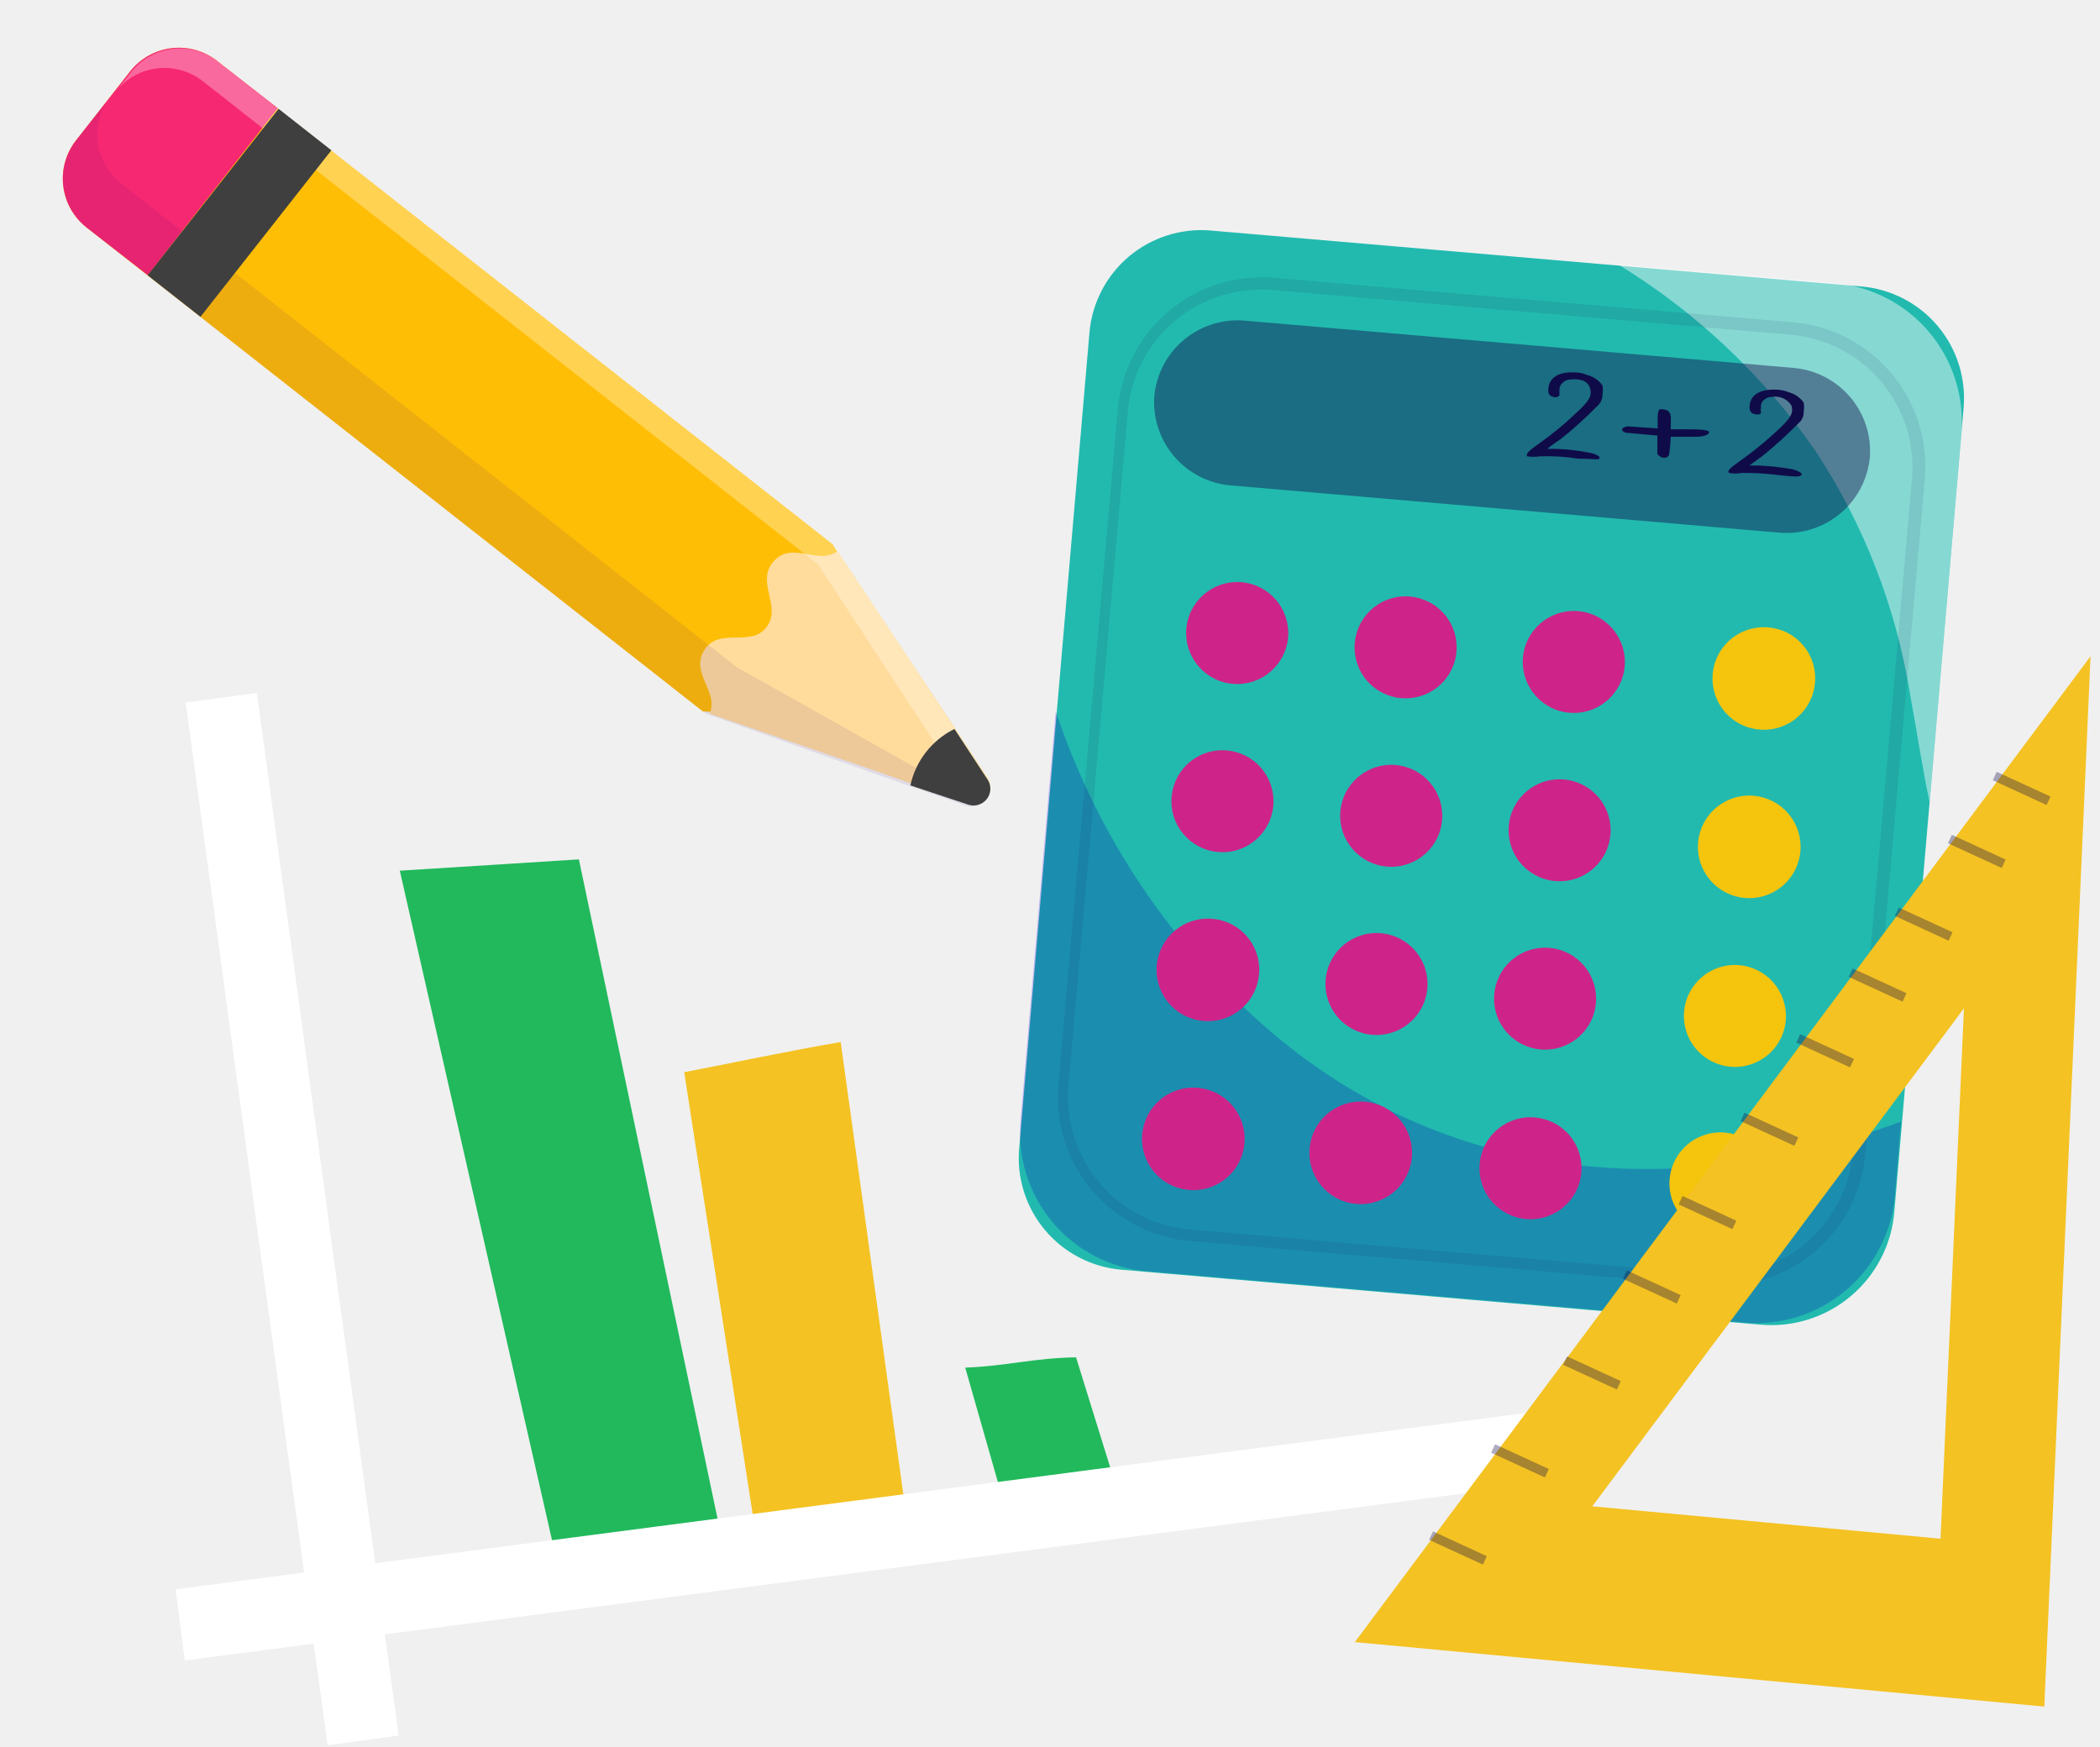
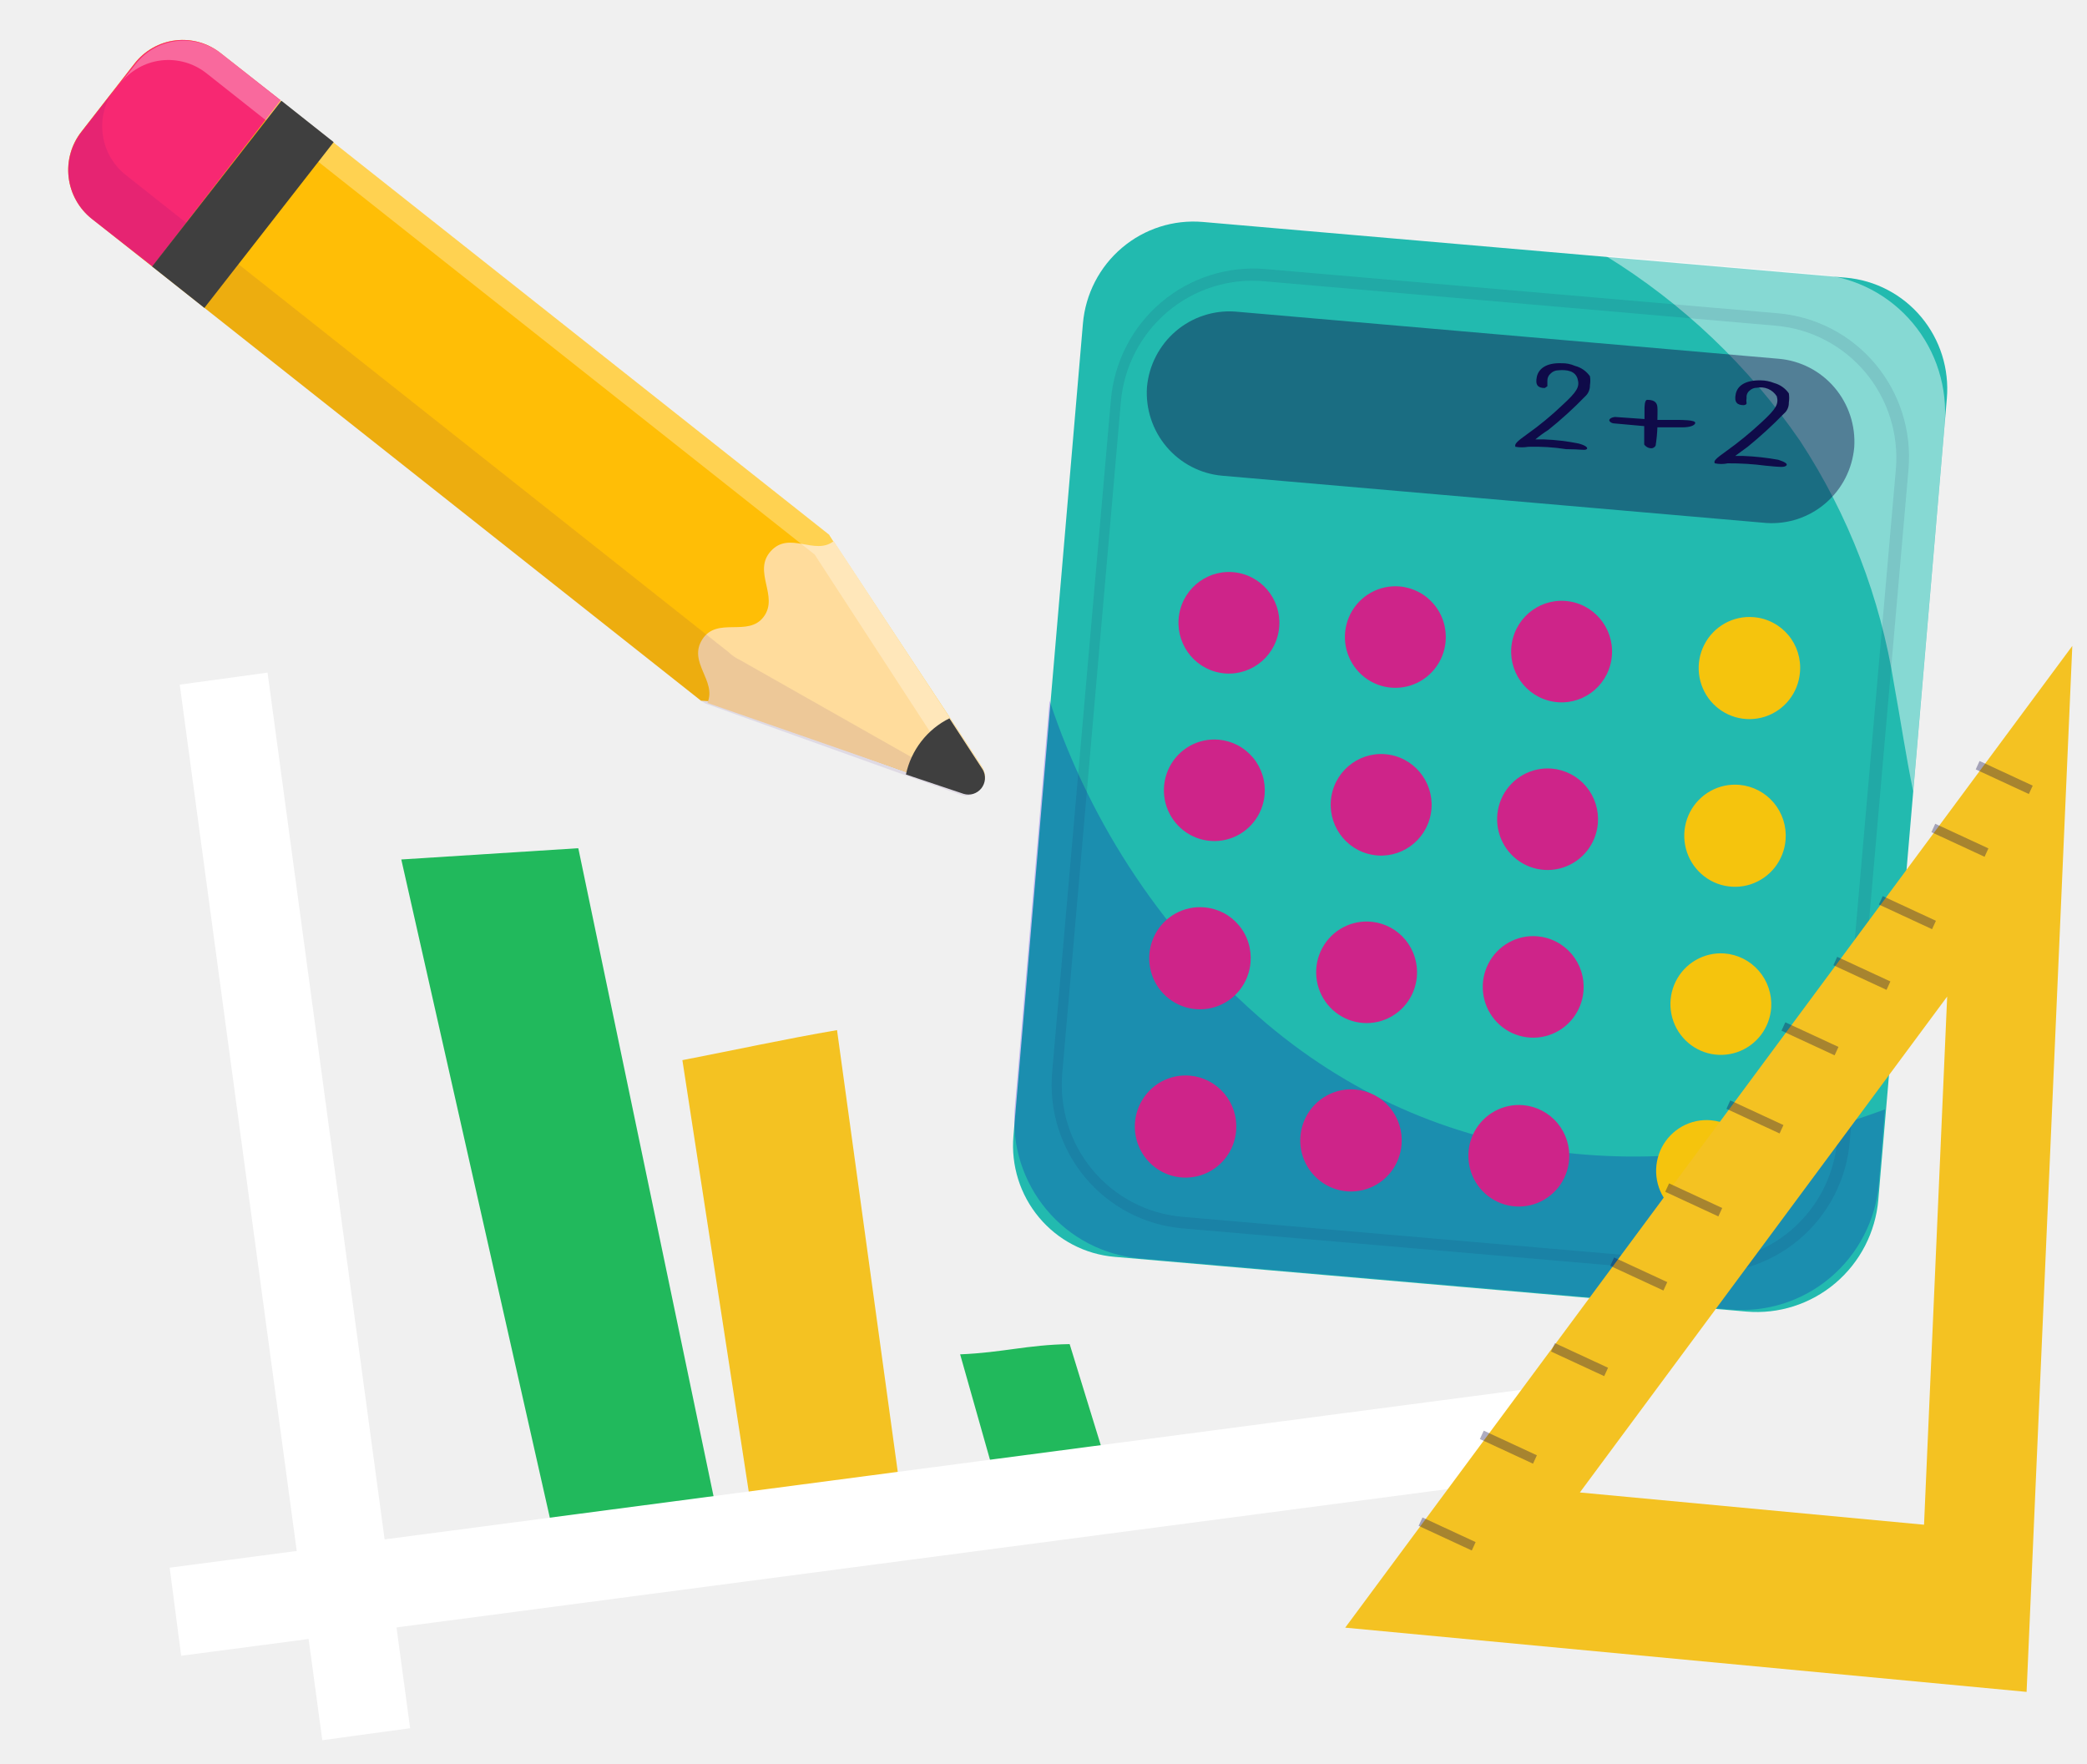
- <svg xmlns="http://www.w3.org/2000/svg" width="101" height="84" viewBox="0 0 101 84" fill="none">
-   <path d="M58.237 11.089L89.527 13.78C90.953 13.902 92.271 14.586 93.193 15.68C94.114 16.774 94.563 18.188 94.44 19.613L91.105 58.316C90.97 59.884 90.217 61.334 89.012 62.347C87.807 63.36 86.249 63.853 84.679 63.718L53.93 61.074C53.224 61.013 52.537 60.814 51.908 60.488C51.279 60.162 50.721 59.715 50.264 59.174C49.808 58.632 49.463 58.006 49.249 57.331C49.035 56.656 48.956 55.946 49.017 55.241L52.398 15.997C52.521 14.573 53.205 13.256 54.3 12.335C55.395 11.415 56.812 10.966 58.237 11.089Z" fill="#22BAAF" />
-   <path opacity="0.45" d="M87.306 21.677C89.648 25.23 91.205 29.241 91.874 33.442C92.188 35.139 92.445 36.879 92.802 38.59L94.329 20.864C94.484 19.098 93.93 17.343 92.79 15.985C91.65 14.626 90.016 13.775 88.248 13.62L77.827 12.721C81.58 15.011 84.809 18.062 87.306 21.677Z" fill="white" />
+ <svg xmlns="http://www.w3.org/2000/svg" width="71" height="60" viewBox="0 0 71 60" fill="none">
+   <path d="M40.923 7.551L62.797 9.446C63.794 9.533 64.716 10.014 65.36 10.784C66.004 11.555 66.318 12.551 66.232 13.555L63.901 40.813C63.806 41.918 63.28 42.939 62.438 43.652C61.595 44.366 60.506 44.713 59.409 44.618L37.912 42.756C37.418 42.713 36.938 42.573 36.498 42.343C36.059 42.114 35.668 41.799 35.349 41.417C35.03 41.036 34.789 40.595 34.639 40.12C34.49 39.644 34.434 39.144 34.477 38.647L36.841 11.008C36.927 10.005 37.405 9.077 38.171 8.429C38.936 7.78 39.926 7.465 40.923 7.551Z" fill="#22BAAF" />
+   <path opacity="0.45" d="M61.245 15.008C62.882 17.511 63.971 20.336 64.439 23.295C64.658 24.49 64.838 25.715 65.087 26.921L66.155 14.436C66.263 13.192 65.876 11.956 65.079 10.999C64.282 10.042 63.14 9.443 61.904 9.334L54.619 8.701C57.242 10.313 59.499 12.462 61.245 15.008Z" fill="white" />
  <g style="mix-blend-mode:multiply">
-     <path d="M61.326 49.8C56.445 45.668 52.796 40.276 50.776 34.212L49.078 53.935C48.931 55.697 49.489 57.444 50.628 58.797C51.768 60.149 53.397 60.995 55.159 61.151L83.895 63.618C85.66 63.769 87.413 63.214 88.77 62.075C90.127 60.936 90.976 59.306 91.132 57.543L91.432 53.949C81.368 57.657 70.205 57.229 61.326 49.8Z" fill="#CDC3FF" />
+     <path d="M43.082 34.815C39.67 31.905 37.119 28.108 35.707 23.837L34.52 37.728C34.417 38.968 34.807 40.2 35.603 41.152C36.4 42.104 37.539 42.7 38.771 42.81L58.86 44.548C60.094 44.654 61.32 44.263 62.269 43.461C63.217 42.659 63.811 41.511 63.92 40.269L64.129 37.738C57.094 40.349 49.289 40.048 43.082 34.815Z" fill="#CDC3FF" />
  </g>
  <g opacity="0.31">
-     <path opacity="0.31" d="M82.182 61.836L57.229 59.697C56.315 59.616 55.427 59.356 54.614 58.931C53.801 58.507 53.08 57.926 52.493 57.222C51.905 56.519 51.462 55.706 51.19 54.831C50.917 53.957 50.821 53.036 50.905 52.124L53.76 19.681C53.92 17.847 54.802 16.151 56.212 14.966C57.623 13.782 59.447 13.205 61.283 13.363L86.236 15.502C88.073 15.662 89.772 16.543 90.96 17.951C92.148 19.36 92.728 21.182 92.574 23.018L89.719 55.461C89.645 56.375 89.391 57.265 88.972 58.081C88.553 58.896 87.977 59.621 87.276 60.213C86.576 60.806 85.766 61.254 84.891 61.532C84.017 61.811 83.096 61.914 82.182 61.836ZM61.169 13.948C59.478 13.809 57.8 14.345 56.503 15.438C55.206 16.531 54.394 18.092 54.245 19.781L51.39 52.224C51.248 53.912 51.781 55.588 52.872 56.884C53.964 58.18 55.525 58.992 57.215 59.14L82.182 61.28C83.871 61.422 85.549 60.89 86.847 59.799C88.144 58.709 88.956 57.149 89.105 55.461L91.96 23.018C92.103 21.33 91.57 19.654 90.478 18.358C89.386 17.061 87.825 16.25 86.136 16.101L61.169 13.948Z" fill="#0F0B49" />
+     <path opacity="0.31" d="M57.663 43.292L40.218 41.786C39.579 41.729 38.958 41.546 38.39 41.247C37.822 40.948 37.318 40.539 36.907 40.043C36.496 39.548 36.187 38.975 35.996 38.359C35.806 37.743 35.738 37.095 35.797 36.452L37.793 13.602C37.905 12.311 38.521 11.116 39.508 10.282C40.494 9.448 41.769 9.042 43.052 9.153L60.497 10.659C61.781 10.772 62.969 11.392 63.799 12.384C64.63 13.377 65.036 14.66 64.928 15.953L62.932 38.803C62.88 39.446 62.703 40.073 62.41 40.648C62.117 41.222 61.714 41.732 61.224 42.15C60.735 42.567 60.168 42.883 59.557 43.079C58.946 43.275 58.302 43.347 57.663 43.292ZM42.972 9.565C41.79 9.467 40.617 9.845 39.711 10.614C38.804 11.384 38.236 12.483 38.132 13.673L36.136 36.523C36.037 37.712 36.409 38.892 37.172 39.805C37.936 40.718 39.027 41.289 40.208 41.394L57.663 42.901C58.844 43.001 60.017 42.626 60.924 41.858C61.831 41.09 62.399 39.991 62.503 38.803L64.499 15.953C64.598 14.764 64.226 13.584 63.463 12.671C62.7 11.758 61.608 11.186 60.427 11.081L42.972 9.565Z" fill="#0F0B49" />
  </g>
-   <path opacity="0.44" d="M85.65 25.627L59.17 23.346C58.122 23.251 57.153 22.75 56.47 21.951C55.787 21.151 55.444 20.116 55.516 19.067C55.61 18.02 56.111 17.052 56.912 16.37C57.712 15.687 58.748 15.345 59.798 15.417L86.278 17.698C87.326 17.793 88.296 18.294 88.979 19.093C89.662 19.893 90.004 20.928 89.933 21.977C89.838 23.024 89.337 23.992 88.537 24.674C87.736 25.357 86.7 25.699 85.65 25.627Z" fill="#0F0B49" />
-   <path d="M61.924 30.861C62.152 29.526 61.253 28.259 59.916 28.031C58.58 27.803 57.311 28.701 57.083 30.037C56.855 31.372 57.754 32.639 59.091 32.867C60.428 33.095 61.696 32.197 61.924 30.861Z" fill="#CE2489" />
-   <path d="M70.048 31.36C70.004 31.843 69.818 32.301 69.514 32.678C69.209 33.055 68.8 33.333 68.337 33.478C67.875 33.623 67.379 33.628 66.914 33.492C66.449 33.356 66.034 33.086 65.722 32.715C65.411 32.344 65.216 31.889 65.162 31.408C65.109 30.926 65.2 30.44 65.422 30.01C65.645 29.58 65.991 29.225 66.415 28.991C66.839 28.757 67.324 28.653 67.807 28.693C68.13 28.72 68.444 28.811 68.732 28.96C69.019 29.108 69.275 29.313 69.483 29.561C69.692 29.808 69.849 30.095 69.946 30.404C70.043 30.713 70.077 31.038 70.048 31.36Z" fill="#CE2489" />
-   <path d="M78.113 32.252C78.341 30.917 77.442 29.65 76.105 29.422C74.768 29.195 73.5 30.093 73.272 31.428C73.044 32.764 73.944 34.031 75.28 34.258C76.617 34.486 77.885 33.588 78.113 32.252Z" fill="#CE2489" />
-   <path d="M87.292 32.843C87.251 33.33 87.067 33.793 86.762 34.174C86.458 34.555 86.047 34.838 85.582 34.986C85.116 35.134 84.618 35.141 84.148 35.006C83.679 34.871 83.26 34.6 82.945 34.228C82.63 33.855 82.433 33.397 82.378 32.913C82.323 32.428 82.413 31.938 82.637 31.504C82.861 31.071 83.208 30.713 83.635 30.477C84.063 30.241 84.55 30.136 85.037 30.177C85.361 30.202 85.677 30.291 85.966 30.439C86.256 30.587 86.513 30.791 86.723 31.039C86.932 31.287 87.091 31.575 87.189 31.884C87.286 32.194 87.322 32.52 87.292 32.843Z" fill="#F5C40D" />
-   <path d="M86.593 40.929C86.554 41.417 86.371 41.882 86.067 42.265C85.763 42.649 85.352 42.933 84.886 43.083C84.42 43.232 83.92 43.24 83.45 43.105C82.979 42.971 82.559 42.699 82.244 42.325C81.928 41.952 81.73 41.493 81.676 41.007C81.622 40.52 81.714 40.029 81.94 39.596C82.166 39.162 82.516 38.805 82.945 38.57C83.374 38.335 83.864 38.233 84.351 38.277C84.999 38.335 85.598 38.646 86.018 39.143C86.438 39.639 86.644 40.281 86.593 40.929Z" fill="#F5C40D" />
-   <path d="M85.893 49.029C85.861 49.514 85.685 49.977 85.389 50.362C85.093 50.747 84.689 51.035 84.229 51.191C83.769 51.346 83.273 51.362 82.804 51.235C82.335 51.109 81.914 50.847 81.594 50.481C81.275 50.116 81.071 49.664 81.008 49.183C80.945 48.702 81.027 48.213 81.243 47.778C81.458 47.343 81.798 46.982 82.219 46.74C82.641 46.498 83.124 46.387 83.609 46.42C84.257 46.467 84.859 46.768 85.287 47.256C85.714 47.745 85.932 48.382 85.893 49.029Z" fill="#F5C40D" />
-   <path d="M85.193 57.13C85.152 57.613 84.968 58.073 84.665 58.452C84.362 58.831 83.954 59.112 83.491 59.259C83.029 59.406 82.533 59.413 82.066 59.278C81.6 59.144 81.184 58.874 80.871 58.504C80.557 58.133 80.361 57.678 80.307 57.196C80.253 56.714 80.343 56.227 80.565 55.796C80.788 55.365 81.134 55.01 81.558 54.775C81.983 54.54 82.468 54.437 82.952 54.477C83.274 54.504 83.587 54.594 83.874 54.742C84.16 54.89 84.415 55.093 84.623 55.339C84.831 55.586 84.989 55.871 85.087 56.178C85.184 56.485 85.221 56.809 85.193 57.13Z" fill="#F5C40D" />
-   <path d="M61.24 38.762C61.196 39.244 61.01 39.703 60.705 40.079C60.401 40.456 59.992 40.735 59.529 40.88C59.066 41.025 58.571 41.029 58.106 40.894C57.64 40.758 57.226 40.487 56.914 40.116C56.602 39.745 56.407 39.291 56.354 38.809C56.301 38.328 56.391 37.841 56.614 37.411C56.837 36.981 57.182 36.627 57.607 36.392C58.031 36.158 58.515 36.054 58.998 36.095C59.321 36.122 59.636 36.212 59.923 36.361C60.211 36.51 60.467 36.714 60.675 36.962C60.883 37.21 61.04 37.496 61.137 37.805C61.234 38.114 61.269 38.439 61.24 38.762Z" fill="#CE2489" />
-   <path d="M69.33 39.664C69.564 38.33 68.671 37.059 67.335 36.825C65.999 36.591 64.727 37.483 64.493 38.817C64.259 40.152 65.152 41.423 66.488 41.657C67.823 41.891 69.096 40.999 69.33 39.664Z" fill="#CE2489" />
-   <path d="M77.456 40.145C77.415 40.628 77.231 41.088 76.928 41.467C76.625 41.846 76.217 42.127 75.754 42.274C75.291 42.421 74.796 42.428 74.329 42.293C73.863 42.159 73.447 41.889 73.133 41.519C72.82 41.148 72.624 40.693 72.57 40.211C72.516 39.729 72.605 39.242 72.828 38.811C73.051 38.38 73.397 38.025 73.822 37.79C74.246 37.555 74.731 37.452 75.215 37.492C75.537 37.519 75.85 37.609 76.136 37.757C76.423 37.905 76.678 38.108 76.886 38.354C77.094 38.601 77.252 38.886 77.35 39.193C77.447 39.5 77.484 39.824 77.456 40.145Z" fill="#CE2489" />
-   <path d="M60.554 46.862C60.513 47.348 60.328 47.812 60.022 48.193C59.717 48.575 59.305 48.857 58.839 49.004C58.373 49.152 57.874 49.158 57.404 49.022C56.935 48.885 56.517 48.613 56.202 48.239C55.888 47.865 55.692 47.406 55.639 46.92C55.586 46.435 55.678 45.945 55.904 45.512C56.13 45.079 56.48 44.722 56.908 44.488C57.337 44.254 57.826 44.152 58.313 44.195C58.636 44.222 58.95 44.312 59.238 44.461C59.526 44.61 59.781 44.814 59.99 45.062C60.198 45.31 60.355 45.597 60.452 45.906C60.549 46.215 60.584 46.539 60.554 46.862Z" fill="#CE2489" />
-   <path d="M68.649 47.546C68.606 48.032 68.419 48.494 68.112 48.873C67.805 49.252 67.392 49.532 66.925 49.675C66.459 49.819 65.96 49.82 65.493 49.679C65.025 49.538 64.611 49.261 64.302 48.883C63.993 48.505 63.804 48.044 63.758 47.559C63.713 47.073 63.814 46.585 64.047 46.157C64.281 45.728 64.637 45.38 65.07 45.155C65.504 44.93 65.994 44.839 66.479 44.894C67.116 44.965 67.699 45.283 68.104 45.779C68.51 46.274 68.705 46.908 68.649 47.546Z" fill="#CE2489" />
-   <path d="M76.757 48.245C76.716 48.728 76.533 49.188 76.23 49.567C75.927 49.946 75.518 50.227 75.055 50.374C74.593 50.521 74.097 50.528 73.63 50.393C73.164 50.259 72.748 49.989 72.435 49.619C72.122 49.248 71.925 48.793 71.871 48.311C71.817 47.829 71.907 47.342 72.129 46.911C72.352 46.48 72.698 46.125 73.123 45.89C73.548 45.655 74.032 45.552 74.516 45.592C74.838 45.619 75.151 45.709 75.438 45.857C75.724 46.005 75.979 46.208 76.187 46.454C76.395 46.701 76.553 46.986 76.651 47.293C76.749 47.6 76.785 47.924 76.757 48.245Z" fill="#CE2489" />
-   <path d="M59.856 54.976C59.817 55.464 59.634 55.929 59.331 56.312C59.027 56.696 58.616 56.98 58.15 57.13C57.684 57.279 57.184 57.287 56.713 57.152C56.242 57.017 55.823 56.746 55.507 56.372C55.191 55.999 54.994 55.54 54.94 55.053C54.886 54.568 54.977 54.076 55.203 53.642C55.429 53.209 55.779 52.852 56.208 52.617C56.638 52.382 57.127 52.28 57.615 52.324C58.263 52.382 58.862 52.693 59.281 53.19C59.701 53.686 59.907 54.328 59.856 54.976Z" fill="#CE2489" />
-   <path d="M67.906 55.647C67.867 56.134 67.684 56.599 67.381 56.982C67.077 57.366 66.666 57.65 66.2 57.8C65.734 57.95 65.234 57.958 64.763 57.823C64.293 57.688 63.873 57.416 63.557 57.043C63.241 56.669 63.044 56.21 62.99 55.724C62.936 55.238 63.027 54.747 63.253 54.313C63.479 53.879 63.829 53.522 64.258 53.287C64.688 53.052 65.177 52.95 65.665 52.994C66.313 53.052 66.912 53.363 67.331 53.86C67.751 54.356 67.958 54.999 67.906 55.647Z" fill="#CE2489" />
-   <path d="M76.057 56.402C76.016 56.886 75.831 57.346 75.527 57.726C75.224 58.105 74.814 58.385 74.351 58.532C73.887 58.678 73.391 58.684 72.924 58.548C72.457 58.412 72.042 58.141 71.729 57.769C71.417 57.397 71.222 56.941 71.17 56.458C71.117 55.975 71.209 55.488 71.434 55.057C71.659 54.627 72.007 54.273 72.433 54.04C72.86 53.807 73.346 53.706 73.83 53.75C74.477 53.808 75.075 54.119 75.492 54.616C75.909 55.114 76.112 55.756 76.057 56.402Z" fill="#CE2489" />
-   <path d="M74.002 21.349C74.616 20.916 75.198 20.44 75.743 19.923C76.443 19.281 76.585 19.053 76.471 18.668C76.357 18.283 75.957 18.212 75.515 18.254C75.38 18.259 75.253 18.316 75.158 18.411C75.107 18.453 75.067 18.505 75.04 18.564C75.013 18.624 74.999 18.688 75.001 18.754V19.024C75.001 19.024 75.001 19.024 74.873 19.11C74.544 19.11 74.401 18.968 74.487 18.568C74.573 18.169 74.958 17.884 75.686 17.912C75.912 17.905 76.136 17.949 76.343 18.041C76.638 18.115 76.896 18.292 77.071 18.54C77.095 18.681 77.095 18.826 77.071 18.968C77.075 19.072 77.055 19.177 77.013 19.273C76.971 19.369 76.908 19.455 76.828 19.524C76.268 20.098 75.672 20.636 75.044 21.135C74.824 21.273 74.615 21.425 74.416 21.591H74.83C75.4 21.611 75.969 21.678 76.528 21.791C76.843 21.877 76.999 21.991 76.914 22.062C76.828 22.133 76.628 22.062 75.915 22.062C75.305 21.968 74.689 21.93 74.073 21.948C73.865 21.983 73.653 21.983 73.445 21.948C73.388 21.82 73.516 21.691 74.002 21.349Z" fill="#0F0B49" />
-   <path d="M79.712 21.834C79.712 21.834 79.712 21.421 79.712 20.95L78.284 20.822C78.113 20.822 78.013 20.722 78.013 20.665C78.013 20.608 78.113 20.522 78.299 20.508L79.726 20.608V20.166C79.726 20.023 79.726 19.666 79.869 19.681C80.283 19.681 80.34 19.88 80.354 20.037C80.369 20.194 80.354 20.365 80.354 20.651H81.296C81.539 20.651 82.21 20.651 82.196 20.793C82.181 20.936 81.882 21.007 81.596 21.007H80.354C80.344 21.303 80.315 21.599 80.269 21.891C80.247 21.932 80.214 21.966 80.173 21.989C80.133 22.012 80.087 22.022 80.04 22.02C79.975 22.017 79.911 21.999 79.854 21.966C79.797 21.934 79.748 21.889 79.712 21.834Z" fill="#0F0B49" />
-   <path d="M83.68 22.176C84.296 21.74 84.883 21.264 85.436 20.75C86.136 20.108 86.264 19.88 86.164 19.51C86.064 19.35 85.917 19.225 85.743 19.151C85.57 19.078 85.378 19.058 85.193 19.096C85.061 19.096 84.933 19.147 84.837 19.239C84.786 19.279 84.746 19.332 84.721 19.392C84.696 19.451 84.687 19.516 84.694 19.581C84.679 19.671 84.679 19.762 84.694 19.852C84.694 19.852 84.694 19.923 84.551 19.937C84.237 19.937 84.08 19.795 84.166 19.395C84.251 18.996 84.637 18.725 85.379 18.739C85.604 18.741 85.827 18.784 86.036 18.868C86.325 18.946 86.577 19.123 86.749 19.367C86.774 19.513 86.774 19.663 86.749 19.809C86.753 19.912 86.734 20.014 86.691 20.108C86.649 20.202 86.586 20.285 86.507 20.351C85.957 20.911 85.375 21.44 84.765 21.934L84.137 22.39H84.537C85.107 22.412 85.674 22.474 86.236 22.576C86.549 22.675 86.721 22.775 86.621 22.861C86.521 22.946 86.35 22.932 85.622 22.861C85.011 22.781 84.396 22.743 83.78 22.747C83.573 22.79 83.359 22.79 83.152 22.747C83.066 22.647 83.195 22.519 83.68 22.176Z" fill="#0F0B49" />
-   <path d="M11.991 34.388L11.924 33.893L11.428 33.96L9.989 34.156L9.494 34.223L9.561 34.718L16.115 82.89L16.182 83.385L16.678 83.318L18.117 83.123L18.612 83.055L18.545 82.56L11.991 34.388Z" fill="white" stroke="white" />
-   <path d="M27.05 76.285L19.229 41.881L27.842 41.337L35.004 75.395L27.05 76.285Z" fill="#21B95C" />
-   <path d="M32.908 51.574L36.373 73.944L43.551 72.642L40.433 50.123C37.908 50.552 35.4 51.096 32.908 51.574Z" fill="#F4C222" />
-   <path d="M46.423 65.784L48.502 73.07L53.998 72.526L51.753 65.289C49.691 65.322 48.486 65.701 46.423 65.784Z" fill="#21B95C" />
-   <path d="M75.212 68.736L75.147 68.24L74.651 68.305L9.497 76.816L9.001 76.881L9.066 77.376L9.254 78.815L9.319 79.311L9.815 79.246L74.969 70.734L75.465 70.67L75.4 70.174L75.212 68.736Z" fill="white" stroke="white" />
-   <path d="M65.162 78.986L98.321 82.088L100.545 31.567L65.162 78.986ZM76.581 72.455L94.456 48.502L93.33 74.013L76.581 72.455Z" fill="#F4C222" />
+   <path opacity="0.44" d="M60.087 17.791L41.575 16.183C40.842 16.117 40.165 15.764 39.687 15.201C39.21 14.638 38.97 13.909 39.02 13.17C39.086 12.433 39.437 11.751 39.996 11.27C40.556 10.79 41.28 10.549 42.014 10.599L60.526 12.206C61.259 12.273 61.937 12.625 62.414 13.188C62.892 13.752 63.131 14.481 63.081 15.219C63.015 15.957 62.665 16.639 62.105 17.119C61.546 17.6 60.821 17.841 60.087 17.791Z" fill="#0F0B49" />
+   <path d="M43.5 21.477C43.66 20.537 43.032 19.644 42.097 19.483C41.163 19.323 40.276 19.956 40.116 20.896C39.957 21.837 40.585 22.729 41.52 22.89C42.454 23.05 43.341 22.418 43.5 21.477Z" fill="#CE2489" />
+   <path d="M49.18 21.828C49.149 22.168 49.019 22.491 48.806 22.756C48.593 23.022 48.307 23.218 47.984 23.32C47.66 23.422 47.314 23.425 46.989 23.33C46.664 23.234 46.374 23.044 46.156 22.782C45.938 22.521 45.802 22.201 45.764 21.862C45.727 21.523 45.79 21.18 45.946 20.877C46.102 20.574 46.343 20.325 46.64 20.16C46.937 19.995 47.275 19.922 47.613 19.95C47.839 19.969 48.059 20.033 48.26 20.138C48.461 20.242 48.639 20.386 48.785 20.561C48.931 20.735 49.041 20.937 49.108 21.155C49.176 21.372 49.2 21.601 49.18 21.828Z" fill="#CE2489" />
+   <path d="M54.818 22.456C54.977 21.516 54.349 20.624 53.414 20.463C52.48 20.303 51.593 20.936 51.434 21.876C51.275 22.817 51.903 23.709 52.838 23.869C53.772 24.03 54.659 23.397 54.818 22.456Z" fill="#CE2489" />
+   <path d="M61.235 22.873C61.207 23.215 61.078 23.541 60.865 23.81C60.652 24.079 60.365 24.278 60.039 24.382C59.714 24.486 59.365 24.491 59.037 24.396C58.709 24.301 58.417 24.11 58.196 23.848C57.976 23.585 57.838 23.263 57.8 22.922C57.761 22.58 57.824 22.235 57.981 21.93C58.137 21.624 58.38 21.373 58.679 21.206C58.977 21.04 59.318 20.966 59.659 20.995C59.885 21.012 60.106 21.075 60.308 21.18C60.511 21.284 60.69 21.427 60.837 21.602C60.984 21.777 61.094 21.979 61.163 22.197C61.231 22.416 61.256 22.645 61.235 22.873Z" fill="#F5C40D" />
+   <path d="M60.746 28.568C60.719 28.911 60.591 29.239 60.379 29.509C60.166 29.779 59.879 29.979 59.553 30.085C59.227 30.19 58.878 30.195 58.549 30.101C58.22 30.006 57.926 29.814 57.706 29.551C57.485 29.288 57.347 28.965 57.309 28.622C57.271 28.28 57.335 27.934 57.493 27.628C57.651 27.323 57.896 27.072 58.196 26.906C58.496 26.741 58.838 26.669 59.179 26.7C59.632 26.741 60.051 26.96 60.344 27.309C60.638 27.659 60.782 28.111 60.746 28.568Z" fill="#F5C40D" />
+   <path d="M60.257 34.273C60.234 34.614 60.112 34.941 59.905 35.212C59.698 35.482 59.416 35.685 59.094 35.795C58.772 35.904 58.426 35.915 58.098 35.827C57.77 35.738 57.475 35.553 57.252 35.295C57.028 35.038 56.886 34.72 56.842 34.381C56.798 34.042 56.855 33.698 57.006 33.392C57.157 33.085 57.394 32.831 57.689 32.661C57.983 32.49 58.321 32.412 58.66 32.435C59.113 32.468 59.534 32.68 59.833 33.024C60.132 33.368 60.284 33.817 60.257 34.273Z" fill="#F5C40D" />
+   <path d="M59.768 39.978C59.739 40.318 59.61 40.642 59.399 40.909C59.187 41.176 58.901 41.374 58.578 41.477C58.254 41.581 57.908 41.586 57.581 41.491C57.255 41.396 56.965 41.207 56.746 40.946C56.527 40.684 56.39 40.364 56.352 40.025C56.314 39.685 56.377 39.342 56.532 39.038C56.688 38.735 56.93 38.485 57.227 38.319C57.524 38.154 57.863 38.081 58.201 38.11C58.426 38.129 58.645 38.192 58.845 38.296C59.045 38.401 59.224 38.543 59.369 38.717C59.514 38.89 59.625 39.091 59.693 39.307C59.761 39.524 59.787 39.752 59.768 39.978Z" fill="#F5C40D" />
+   <path d="M43.022 27.041C42.991 27.381 42.861 27.704 42.648 27.969C42.435 28.235 42.149 28.431 41.826 28.533C41.502 28.635 41.156 28.638 40.831 28.543C40.505 28.447 40.215 28.256 39.998 27.995C39.78 27.734 39.643 27.414 39.606 27.075C39.569 26.736 39.632 26.393 39.788 26.09C39.944 25.787 40.185 25.538 40.482 25.372C40.779 25.207 41.117 25.134 41.455 25.163C41.681 25.182 41.9 25.245 42.102 25.35C42.303 25.455 42.481 25.599 42.627 25.774C42.773 25.948 42.882 26.15 42.95 26.368C43.018 26.585 43.042 26.814 43.022 27.041Z" fill="#CE2489" />
+   <path d="M48.678 27.677C48.842 26.737 48.217 25.842 47.283 25.677C46.35 25.512 45.46 26.141 45.296 27.08C45.133 28.02 45.757 28.916 46.691 29.08C47.624 29.245 48.514 28.617 48.678 27.677Z" fill="#CE2489" />
+   <path d="M54.359 28.015C54.33 28.356 54.202 28.68 53.99 28.947C53.778 29.214 53.492 29.411 53.169 29.515C52.846 29.619 52.499 29.623 52.173 29.529C51.847 29.434 51.556 29.244 51.337 28.983C51.118 28.722 50.981 28.401 50.943 28.062C50.905 27.723 50.968 27.38 51.123 27.076C51.279 26.773 51.521 26.522 51.818 26.357C52.115 26.192 52.454 26.119 52.792 26.147C53.017 26.166 53.236 26.23 53.436 26.334C53.637 26.438 53.815 26.581 53.96 26.754C54.106 26.928 54.216 27.128 54.284 27.345C54.353 27.561 54.378 27.789 54.359 28.015Z" fill="#CE2489" />
+   <path d="M42.543 32.746C42.514 33.089 42.385 33.415 42.171 33.684C41.958 33.953 41.67 34.151 41.344 34.255C41.018 34.359 40.669 34.363 40.341 34.267C40.013 34.171 39.72 33.979 39.5 33.716C39.281 33.453 39.144 33.129 39.106 32.787C39.069 32.446 39.134 32.1 39.292 31.795C39.45 31.49 39.694 31.239 39.994 31.074C40.294 30.909 40.636 30.837 40.976 30.868C41.202 30.887 41.422 30.951 41.623 31.055C41.824 31.16 42.002 31.304 42.148 31.479C42.294 31.653 42.404 31.855 42.471 32.073C42.539 32.29 42.563 32.519 42.543 32.746Z" fill="#CE2489" />
+   <path d="M48.202 33.228C48.172 33.57 48.041 33.896 47.827 34.163C47.612 34.43 47.323 34.627 46.997 34.728C46.671 34.829 46.322 34.83 45.995 34.73C45.669 34.631 45.379 34.436 45.163 34.17C44.947 33.904 44.815 33.579 44.783 33.237C44.751 32.895 44.821 32.551 44.985 32.25C45.148 31.948 45.397 31.702 45.7 31.544C46.003 31.385 46.346 31.321 46.685 31.36C47.13 31.411 47.538 31.634 47.821 31.983C48.104 32.332 48.241 32.779 48.202 33.228Z" fill="#CE2489" />
+   <path d="M53.87 33.72C53.841 34.06 53.713 34.385 53.501 34.652C53.289 34.919 53.004 35.116 52.68 35.22C52.357 35.323 52.01 35.328 51.684 35.233C51.358 35.139 51.067 34.949 50.848 34.688C50.629 34.427 50.492 34.106 50.454 33.767C50.416 33.427 50.479 33.084 50.635 32.781C50.791 32.477 51.032 32.227 51.329 32.062C51.626 31.896 51.965 31.823 52.303 31.852C52.528 31.871 52.747 31.934 52.947 32.039C53.148 32.143 53.326 32.286 53.472 32.459C53.617 32.633 53.727 32.833 53.796 33.05C53.864 33.266 53.889 33.494 53.87 33.72Z" fill="#CE2489" />
+   <path d="M42.054 38.461C42.027 38.804 41.9 39.132 41.687 39.402C41.475 39.672 41.187 39.873 40.862 39.978C40.536 40.083 40.186 40.089 39.857 39.994C39.528 39.899 39.235 39.708 39.014 39.444C38.793 39.181 38.655 38.858 38.617 38.516C38.58 38.173 38.644 37.827 38.802 37.522C38.96 37.216 39.204 36.965 39.504 36.799C39.805 36.634 40.147 36.562 40.488 36.593C40.941 36.634 41.359 36.853 41.653 37.203C41.946 37.553 42.09 38.005 42.054 38.461Z" fill="#CE2489" />
+   <path d="M47.682 38.933C47.655 39.277 47.528 39.604 47.315 39.874C47.103 40.144 46.815 40.345 46.49 40.45C46.164 40.555 45.814 40.561 45.485 40.466C45.156 40.371 44.863 40.18 44.642 39.916C44.421 39.653 44.283 39.33 44.245 38.988C44.208 38.645 44.272 38.3 44.43 37.994C44.588 37.688 44.832 37.437 45.132 37.272C45.432 37.106 45.775 37.034 46.116 37.065C46.569 37.106 46.987 37.325 47.281 37.675C47.574 38.025 47.718 38.477 47.682 38.933Z" fill="#CE2489" />
+   <path d="M53.381 39.465C53.352 39.806 53.223 40.131 53.011 40.398C52.798 40.664 52.512 40.862 52.188 40.965C51.864 41.068 51.517 41.072 51.191 40.977C50.864 40.881 50.574 40.69 50.355 40.428C50.137 40.166 50.001 39.845 49.964 39.505C49.927 39.165 49.992 38.822 50.149 38.518C50.306 38.215 50.549 37.966 50.848 37.802C51.146 37.638 51.486 37.567 51.824 37.597C52.276 37.638 52.694 37.858 52.986 38.208C53.278 38.558 53.42 39.01 53.381 39.465Z" fill="#CE2489" />
+   <path d="M51.944 14.777C52.373 14.473 52.78 14.137 53.161 13.773C53.651 13.321 53.75 13.16 53.67 12.889C53.591 12.618 53.311 12.568 53.002 12.598C52.908 12.601 52.818 12.641 52.752 12.708C52.717 12.737 52.689 12.774 52.67 12.816C52.651 12.858 52.641 12.903 52.642 12.949V13.14C52.642 13.14 52.642 13.14 52.553 13.2C52.323 13.2 52.223 13.1 52.283 12.819C52.343 12.538 52.613 12.337 53.121 12.357C53.279 12.352 53.436 12.383 53.581 12.447C53.787 12.499 53.967 12.624 54.09 12.799C54.107 12.898 54.107 13 54.09 13.1C54.092 13.174 54.079 13.248 54.049 13.315C54.02 13.383 53.976 13.444 53.92 13.492C53.529 13.896 53.112 14.275 52.672 14.627C52.519 14.724 52.372 14.831 52.233 14.948H52.523C52.922 14.962 53.319 15.009 53.71 15.089C53.93 15.149 54.04 15.229 53.98 15.28C53.92 15.33 53.78 15.28 53.281 15.28C52.855 15.213 52.425 15.187 51.994 15.199C51.849 15.224 51.7 15.224 51.555 15.199C51.515 15.109 51.605 15.018 51.944 14.777Z" fill="#0F0B49" />
+   <path d="M55.936 15.119C55.936 15.119 55.936 14.828 55.936 14.496L54.938 14.406C54.818 14.406 54.748 14.336 54.748 14.295C54.748 14.255 54.818 14.195 54.948 14.185L55.946 14.255V13.944C55.946 13.843 55.946 13.592 56.045 13.602C56.335 13.602 56.375 13.743 56.385 13.854C56.395 13.964 56.385 14.085 56.385 14.285H57.043C57.213 14.285 57.682 14.285 57.672 14.386C57.662 14.486 57.453 14.537 57.253 14.537H56.385C56.377 14.745 56.357 14.953 56.325 15.159C56.31 15.188 56.286 15.212 56.258 15.228C56.23 15.244 56.198 15.252 56.165 15.25C56.119 15.248 56.075 15.235 56.035 15.212C55.995 15.189 55.961 15.158 55.936 15.119Z" fill="#0F0B49" />
+   <path d="M58.71 15.36C59.141 15.053 59.551 14.717 59.938 14.356C60.427 13.904 60.517 13.743 60.447 13.482C60.376 13.37 60.274 13.282 60.153 13.23C60.031 13.178 59.897 13.164 59.768 13.191C59.675 13.19 59.586 13.226 59.519 13.291C59.483 13.319 59.455 13.357 59.438 13.399C59.42 13.441 59.414 13.487 59.419 13.532C59.408 13.595 59.408 13.66 59.419 13.723C59.419 13.723 59.419 13.773 59.319 13.783C59.099 13.783 58.99 13.683 59.05 13.402C59.109 13.12 59.379 12.929 59.898 12.939C60.055 12.94 60.211 12.971 60.357 13.03C60.559 13.085 60.735 13.209 60.856 13.381C60.873 13.484 60.873 13.59 60.856 13.693C60.859 13.765 60.845 13.837 60.815 13.903C60.786 13.97 60.742 14.028 60.686 14.074C60.302 14.469 59.895 14.841 59.469 15.189L59.03 15.511H59.309C59.707 15.526 60.104 15.57 60.497 15.641C60.716 15.712 60.836 15.782 60.766 15.842C60.696 15.902 60.576 15.892 60.068 15.842C59.641 15.786 59.211 15.759 58.78 15.762C58.635 15.792 58.486 15.792 58.341 15.762C58.281 15.691 58.371 15.601 58.71 15.36Z" fill="#0F0B49" />
+   <path d="M8.741 23.941L8.674 23.445L8.179 23.513L7.173 23.651L6.677 23.718L6.744 24.214L11.326 58.141L11.393 58.637L11.889 58.569L12.894 58.431L13.39 58.364L13.323 57.868L8.741 23.941Z" fill="white" stroke="white" />
+   <path d="M19.12 53.469L13.652 29.238L19.674 28.855L24.68 52.842L19.12 53.469Z" fill="#21B95C" />
+   <path d="M23.215 36.065L25.638 51.821L30.656 50.903L28.476 35.043C26.711 35.345 24.957 35.728 23.215 36.065Z" fill="#F4C222" />
+   <path d="M32.664 46.073L34.117 51.205L37.959 50.822L36.39 45.725C34.948 45.748 34.106 46.015 32.664 46.073Z" fill="#21B95C" />
+   <path d="M52.939 48.132L52.874 47.636L52.379 47.702L6.829 53.696L6.333 53.761L6.398 54.257L6.529 55.27L6.594 55.766L7.09 55.701L52.639 49.706L53.135 49.641L53.071 49.145L52.939 48.132Z" fill="white" stroke="white" />
+   <path d="M45.764 55.371L68.945 57.556L70.5 21.974L45.764 55.371ZM53.747 50.772L66.243 33.902L65.456 51.869L53.747 50.772Z" fill="#F4C222" />
  <g opacity="0.58">
-     <path opacity="0.58" d="M68.922 73.662L68.734 74.068L71.321 75.258L71.508 74.852L68.922 73.662Z" fill="#0F0B49" />
+     <path opacity="0.58" d="M48.393 51.622L48.262 51.908L50.07 52.746L50.201 52.46L48.393 51.622Z" fill="#0F0B49" />
  </g>
  <g opacity="0.58">
-     <path opacity="0.58" d="M71.903 69.47L71.716 69.876L74.303 71.066L74.49 70.66L71.903 69.47Z" fill="#0F0B49" />
+     <path opacity="0.58" d="M50.477 48.669L50.346 48.955L52.154 49.793L52.285 49.507L50.477 48.669Z" fill="#0F0B49" />
  </g>
  <g opacity="0.58">
-     <path opacity="0.58" d="M75.365 65.241L75.178 65.647L77.765 66.837L77.952 66.431L75.365 65.241Z" fill="#0F0B49" />
+     <path opacity="0.58" d="M52.898 45.691L52.767 45.977L54.575 46.815L54.706 46.529L52.898 45.691Z" fill="#0F0B49" />
  </g>
  <g opacity="0.58">
-     <path opacity="0.58" d="M78.246 61.106L78.059 61.512L80.646 62.702L80.833 62.296L78.246 61.106Z" fill="#0F0B49" />
+     <path opacity="0.58" d="M54.912 42.778L54.781 43.064L56.59 43.902L56.721 43.616L54.912 42.778Z" fill="#0F0B49" />
  </g>
  <g opacity="0.58">
-     <path opacity="0.58" d="M80.922 57.526L80.734 57.932L83.321 59.123L83.508 58.716L80.922 57.526Z" fill="#0F0B49" />
+     <path opacity="0.58" d="M56.782 40.257L56.651 40.543L58.459 41.381L58.59 41.095L56.782 40.257Z" fill="#0F0B49" />
  </g>
  <g opacity="0.58">
-     <path opacity="0.58" d="M83.902 53.519L83.715 53.925L86.301 55.116L86.489 54.71L83.902 53.519Z" fill="#0F0B49" />
+     <path opacity="0.58" d="M58.865 37.435L58.734 37.721L60.542 38.559L60.673 38.273L58.865 37.435Z" fill="#0F0B49" />
  </g>
  <g opacity="0.58">
-     <path opacity="0.58" d="M86.58 49.745L86.393 50.151L88.98 51.342L89.167 50.936L86.58 49.745Z" fill="#0F0B49" />
+     <path opacity="0.58" d="M60.737 34.777L60.606 35.063L62.414 35.901L62.545 35.615L60.737 34.777Z" fill="#0F0B49" />
  </g>
  <g opacity="0.58">
-     <path opacity="0.58" d="M89.105 46.583L88.917 46.989L91.504 48.18L91.691 47.774L89.105 46.583Z" fill="#0F0B49" />
+     <path opacity="0.58" d="M62.502 32.55L62.372 32.836L64.18 33.674L64.311 33.388L62.502 32.55Z" fill="#0F0B49" />
  </g>
  <g opacity="0.58">
-     <path opacity="0.58" d="M91.32 43.652L91.133 44.058L93.72 45.248L93.907 44.842L91.32 43.652Z" fill="#0F0B49" />
+     <path opacity="0.58" d="M64.051 30.485L63.92 30.771L65.729 31.61L65.86 31.324L64.051 30.485Z" fill="#0F0B49" />
  </g>
  <g opacity="0.58">
-     <path opacity="0.58" d="M93.875 40.156L93.688 40.562L96.275 41.752L96.462 41.346L93.875 40.156Z" fill="#0F0B49" />
+     <path opacity="0.58" d="M65.837 28.023L65.707 28.309L67.515 29.147L67.646 28.861L65.837 28.023Z" fill="#0F0B49" />
  </g>
  <g opacity="0.58">
-     <path opacity="0.58" d="M96.031 37.125L95.844 37.531L98.431 38.721L98.618 38.315L96.031 37.125Z" fill="#0F0B49" />
+     <path opacity="0.58" d="M67.345 25.888L67.214 26.174L69.022 27.012L69.153 26.727L67.345 25.888Z" fill="#0F0B49" />
  </g>
-   <path d="M33.801 34.218L4.168 10.947C3.858 10.703 3.599 10.402 3.405 10.058C3.212 9.715 3.089 9.337 3.042 8.946C2.996 8.555 3.027 8.159 3.134 7.78C3.241 7.401 3.422 7.047 3.667 6.739L6.254 3.441C6.497 3.131 6.799 2.873 7.142 2.68C7.486 2.487 7.864 2.364 8.255 2.318C8.646 2.272 9.042 2.303 9.421 2.411C9.8 2.518 10.154 2.699 10.463 2.944L40.047 26.182L40.231 26.47L45.888 34.981L47.512 37.459C47.591 37.6 47.627 37.761 47.613 37.922C47.6 38.083 47.539 38.236 47.438 38.361C47.337 38.487 47.2 38.58 47.046 38.627C46.892 38.674 46.727 38.674 46.572 38.627L43.795 37.658L34.182 34.243L33.801 34.218Z" fill="#FFBE06" />
-   <path d="M7.111 13.239L4.168 10.947C3.858 10.703 3.599 10.402 3.405 10.058C3.212 9.715 3.089 9.337 3.042 8.946C2.996 8.555 3.027 8.159 3.134 7.78C3.241 7.401 3.422 7.047 3.667 6.739L6.254 3.441C6.497 3.131 6.799 2.873 7.142 2.68C7.486 2.487 7.864 2.364 8.255 2.318C8.646 2.272 9.042 2.303 9.421 2.411C9.8 2.518 10.154 2.699 10.463 2.944L13.357 5.202L7.111 13.239Z" fill="#F72872" />
-   <path d="M34.124 34.33C34.598 33.261 33.159 32.372 33.882 31.256C34.605 30.14 36.113 31.166 36.869 30.163C37.624 29.159 36.312 27.977 37.221 26.987C38.129 25.997 39.362 27.216 40.281 26.504L45.888 34.981L47.512 37.459C47.591 37.6 47.627 37.761 47.614 37.922C47.601 38.083 47.54 38.236 47.438 38.362C47.337 38.487 47.201 38.58 47.046 38.627C46.892 38.675 46.727 38.674 46.573 38.627L43.795 37.658L34.124 34.33Z" fill="#FFDC9C" />
+   <path d="M23.849 23.837L3.122 7.44C2.905 7.268 2.723 7.056 2.588 6.814C2.453 6.572 2.366 6.306 2.334 6.031C2.301 5.756 2.322 5.477 2.397 5.211C2.471 4.945 2.597 4.696 2.768 4.479L4.573 2.161C4.743 1.944 4.953 1.762 5.193 1.627C5.432 1.491 5.697 1.405 5.97 1.373C6.243 1.341 6.52 1.364 6.785 1.439C7.05 1.515 7.297 1.643 7.513 1.815L28.206 18.19L28.335 18.392L32.295 24.385L33.432 26.13C33.488 26.229 33.513 26.342 33.504 26.455C33.495 26.568 33.452 26.676 33.382 26.764C33.311 26.853 33.216 26.918 33.108 26.951C33 26.984 32.885 26.984 32.777 26.95L30.835 26.266L24.115 23.855L23.849 23.837Z" fill="#FFBE06" />
+   <path d="M5.187 9.065L3.126 7.448C2.908 7.276 2.727 7.063 2.592 6.821C2.456 6.579 2.37 6.313 2.337 6.038C2.304 5.762 2.325 5.483 2.4 5.217C2.474 4.95 2.601 4.701 2.771 4.484L4.579 2.163C4.748 1.945 4.959 1.763 5.199 1.628C5.439 1.493 5.703 1.406 5.977 1.374C6.25 1.342 6.527 1.365 6.793 1.441C7.058 1.517 7.306 1.645 7.522 1.817L9.548 3.41L5.187 9.065Z" fill="#F72872" />
+   <path d="M24.066 23.913C24.396 23.161 23.39 22.534 23.894 21.749C24.399 20.964 25.454 21.688 25.981 20.982C26.509 20.276 25.59 19.443 26.225 18.747C26.859 18.051 27.722 18.91 28.363 18.409L32.291 24.382L33.428 26.128C33.484 26.227 33.509 26.34 33.5 26.453C33.491 26.567 33.449 26.674 33.378 26.763C33.307 26.851 33.212 26.916 33.104 26.949C32.996 26.983 32.881 26.982 32.773 26.949L30.83 26.265L24.066 23.913Z" fill="#FFDC9C" />
  <g opacity="0.3">
-     <path opacity="0.3" d="M33.801 34.219L4.168 10.947C3.858 10.704 3.599 10.402 3.406 10.059C3.212 9.715 3.089 9.337 3.043 8.946C2.996 8.555 3.027 8.159 3.134 7.78C3.241 7.402 3.422 7.048 3.667 6.739L5.328 4.617C5.083 4.926 4.902 5.28 4.795 5.658C4.688 6.037 4.657 6.433 4.704 6.824C4.75 7.215 4.873 7.593 5.067 7.937C5.26 8.28 5.519 8.582 5.829 8.825L35.149 31.866C35.312 32.022 35.5 32.149 35.705 32.244L47.14 38.67C47.034 38.737 46.914 38.778 46.79 38.791C46.665 38.803 46.539 38.786 46.422 38.742L43.645 37.773L34.032 34.358L33.801 34.219Z" fill="#390075" />
+     <path opacity="0.3" d="M23.846 23.839L3.121 7.444C2.904 7.273 2.723 7.06 2.588 6.818C2.452 6.577 2.366 6.311 2.333 6.036C2.3 5.761 2.322 5.482 2.396 5.216C2.471 4.95 2.597 4.701 2.767 4.484L3.926 2.993C3.755 3.21 3.629 3.459 3.555 3.725C3.48 3.991 3.459 4.27 3.492 4.545C3.524 4.82 3.611 5.086 3.746 5.327C3.881 5.569 4.063 5.782 4.28 5.953L24.786 22.185C24.9 22.295 25.032 22.385 25.175 22.452L33.17 26.982C33.096 27.029 33.012 27.058 32.925 27.066C32.838 27.075 32.75 27.063 32.668 27.032L30.727 26.348L24.008 23.937L23.846 23.839Z" fill="#390075" />
  </g>
  <g opacity="0.55">
-     <path opacity="0.55" d="M46.857 38.766C46.839 38.651 46.796 38.542 46.731 38.446L45.12 35.976L39.534 27.441L39.35 27.153L9.766 3.915C9.457 3.67 9.103 3.489 8.724 3.382C8.345 3.274 7.949 3.243 7.558 3.289C7.166 3.335 6.788 3.458 6.445 3.651C6.102 3.843 5.8 4.102 5.557 4.412L6.304 3.474C6.547 3.164 6.848 2.906 7.192 2.713C7.535 2.52 7.913 2.397 8.304 2.351C8.695 2.305 9.091 2.337 9.47 2.444C9.849 2.552 10.204 2.733 10.512 2.977L40.096 26.216L40.28 26.503L45.888 34.981L47.511 37.459C47.601 37.581 47.655 37.725 47.668 37.876C47.681 38.026 47.651 38.177 47.584 38.313C47.516 38.448 47.413 38.562 47.284 38.642C47.156 38.721 47.008 38.765 46.857 38.766Z" fill="white" />
+     <path opacity="0.55" d="M32.976 27.044C32.964 26.963 32.934 26.887 32.888 26.819L31.76 25.08L27.849 19.072L27.72 18.869L7.03 2.497C6.814 2.325 6.566 2.197 6.301 2.121C6.036 2.046 5.759 2.023 5.486 2.055C5.213 2.087 4.949 2.173 4.709 2.309C4.469 2.444 4.259 2.625 4.09 2.843L4.61 2.184C4.78 1.967 4.99 1.785 5.23 1.65C5.469 1.515 5.733 1.429 6.007 1.396C6.28 1.364 6.557 1.387 6.822 1.463C7.087 1.539 7.334 1.666 7.55 1.839L28.241 18.211L28.37 18.413L32.296 24.381L33.432 26.125C33.495 26.211 33.533 26.313 33.542 26.419C33.551 26.524 33.531 26.631 33.484 26.726C33.437 26.821 33.364 26.901 33.275 26.957C33.185 27.013 33.082 27.043 32.976 27.044Z" fill="white" />
  </g>
-   <path d="M13.398 5.234L7.102 13.243L9.642 15.239L15.937 7.229L13.398 5.234Z" fill="#3F3F3F" />
-   <path d="M43.785 37.779C43.911 37.196 44.167 36.649 44.534 36.179C44.901 35.709 45.369 35.328 45.904 35.064L47.527 37.542C47.607 37.683 47.642 37.844 47.629 38.005C47.616 38.166 47.555 38.319 47.454 38.445C47.353 38.57 47.216 38.663 47.062 38.71C46.907 38.758 46.742 38.757 46.588 38.71L43.785 37.779Z" fill="#3F3F3F" />
+   <path d="M9.573 3.427L5.175 9.065L6.953 10.474L11.351 4.835L9.573 3.427Z" fill="#3F3F3F" />
+   <path d="M30.82 26.347C30.907 25.936 31.086 25.552 31.342 25.221C31.598 24.89 31.925 24.622 32.299 24.437L33.436 26.184C33.492 26.283 33.517 26.396 33.508 26.509C33.499 26.623 33.456 26.73 33.386 26.819C33.315 26.907 33.22 26.972 33.112 27.006C33.004 27.039 32.889 27.038 32.781 27.005L30.82 26.347Z" fill="#3F3F3F" />
</svg>
